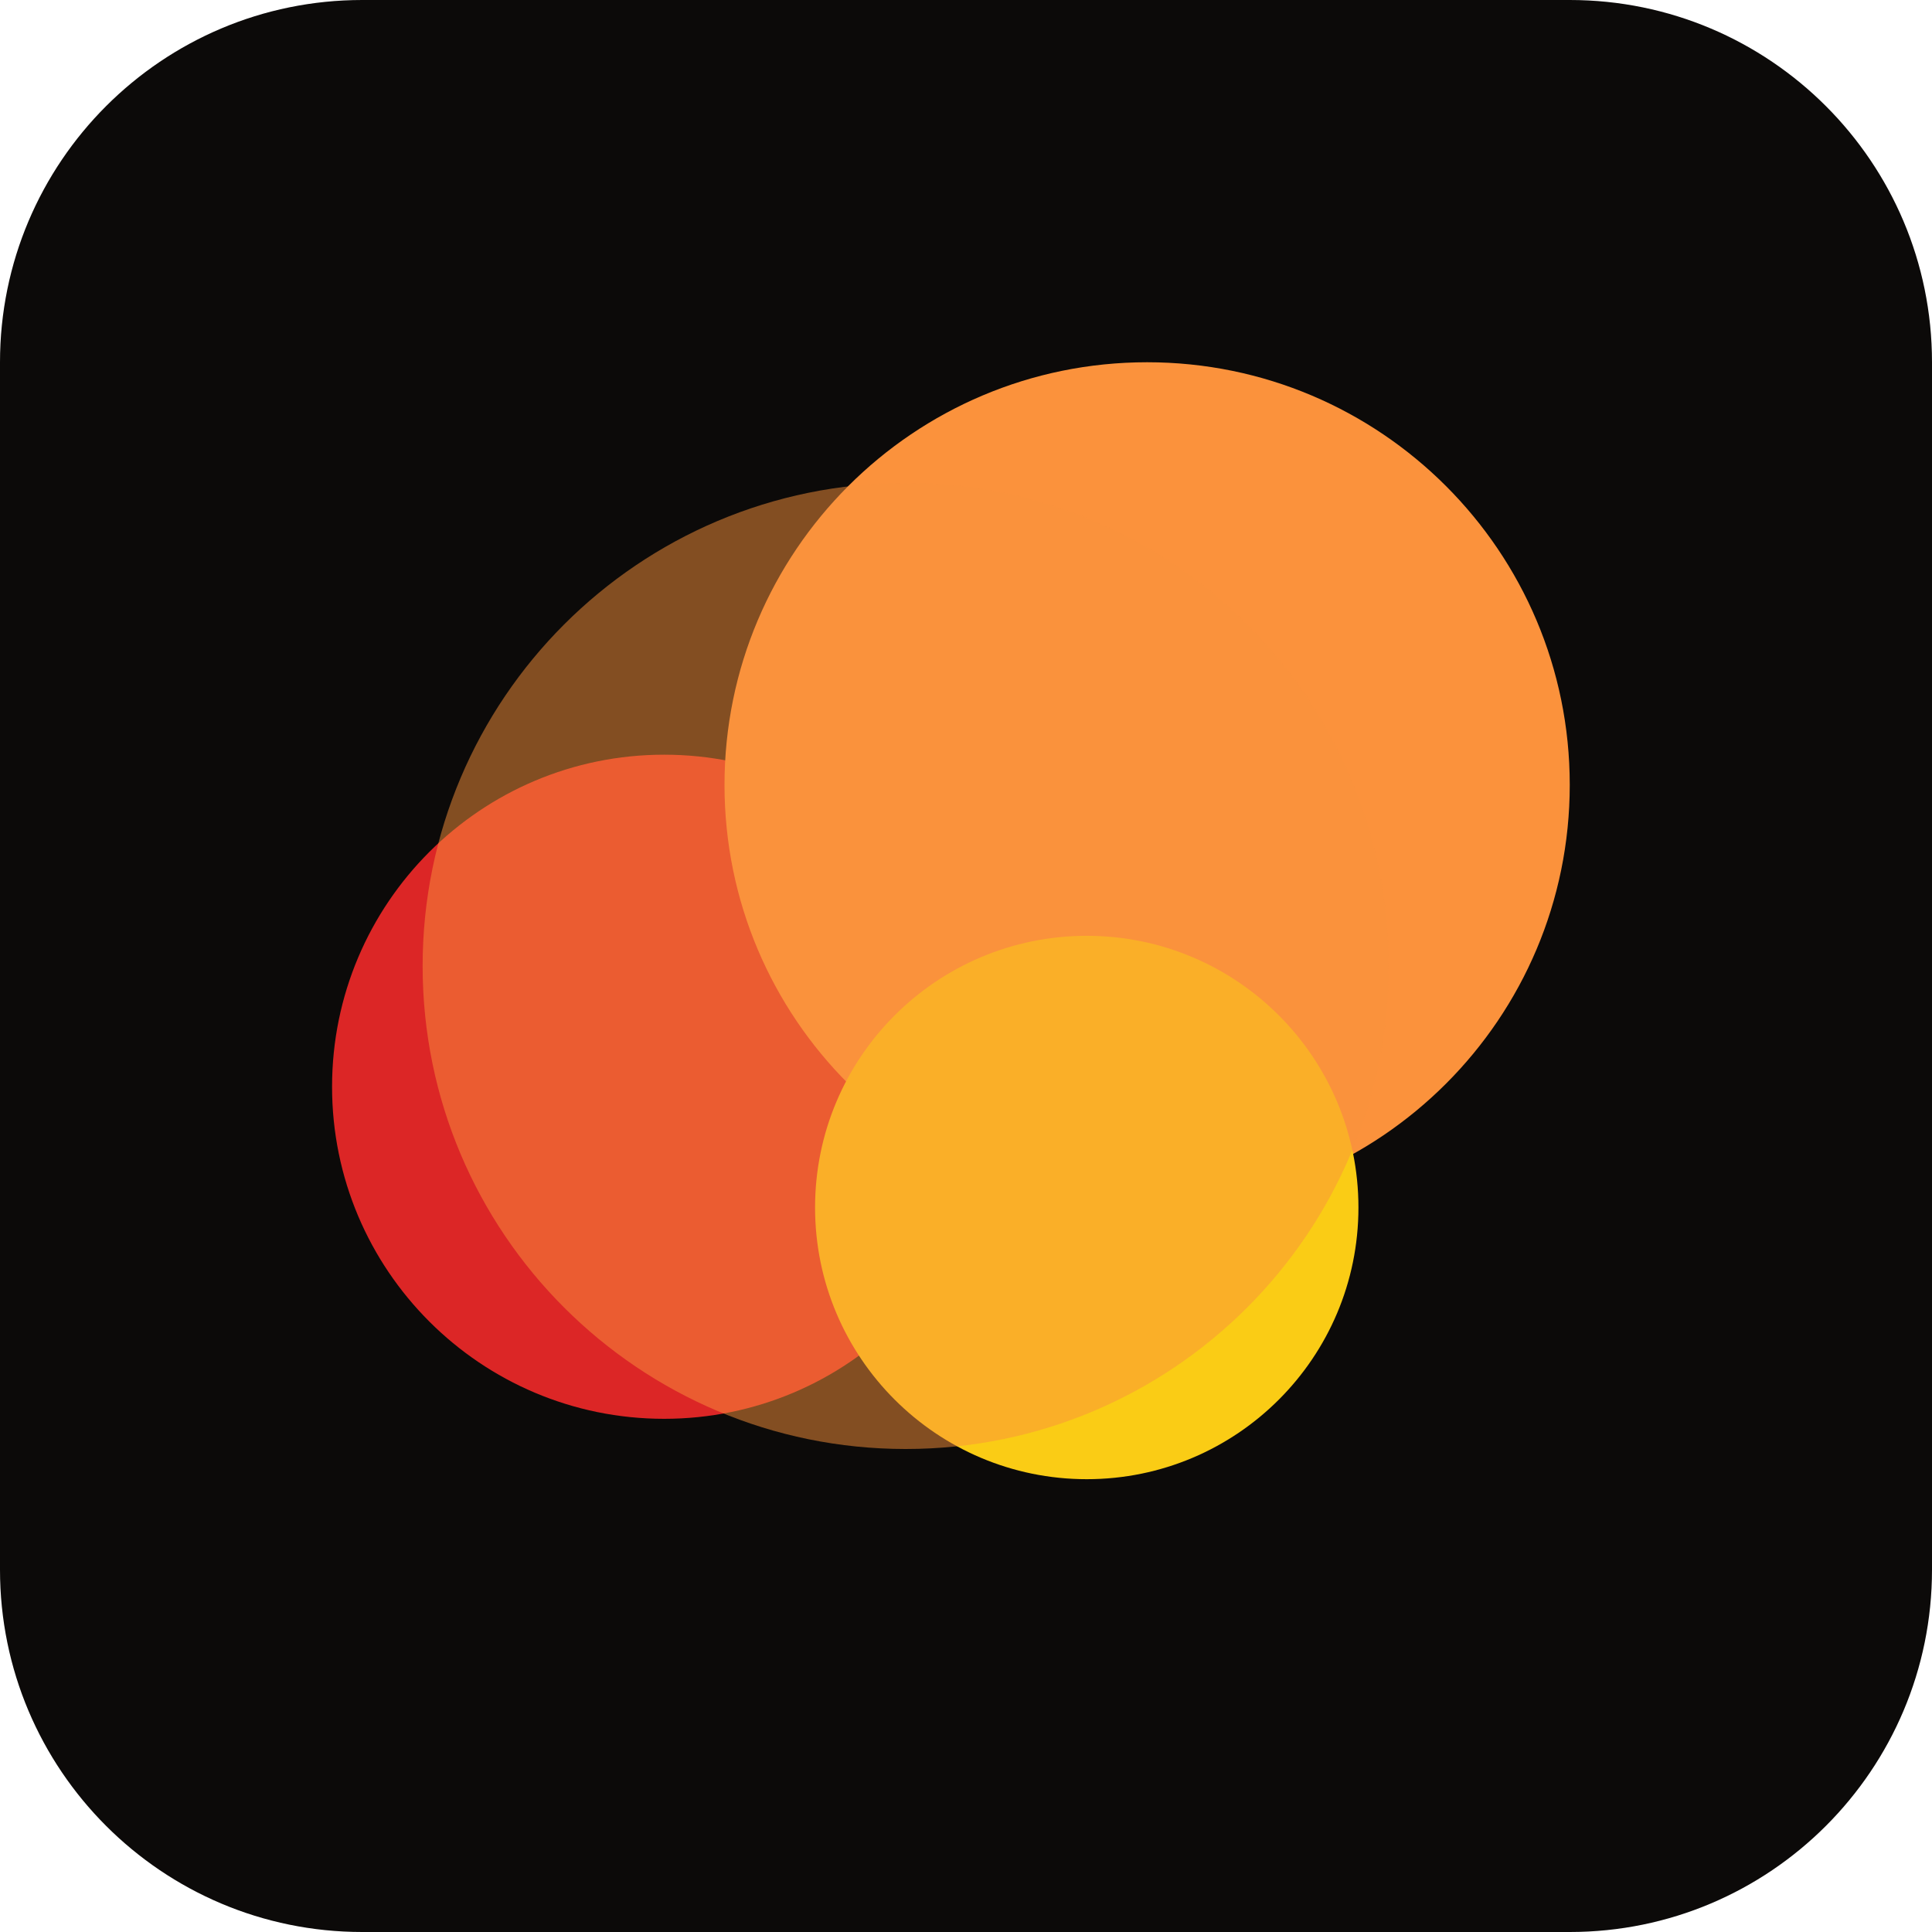
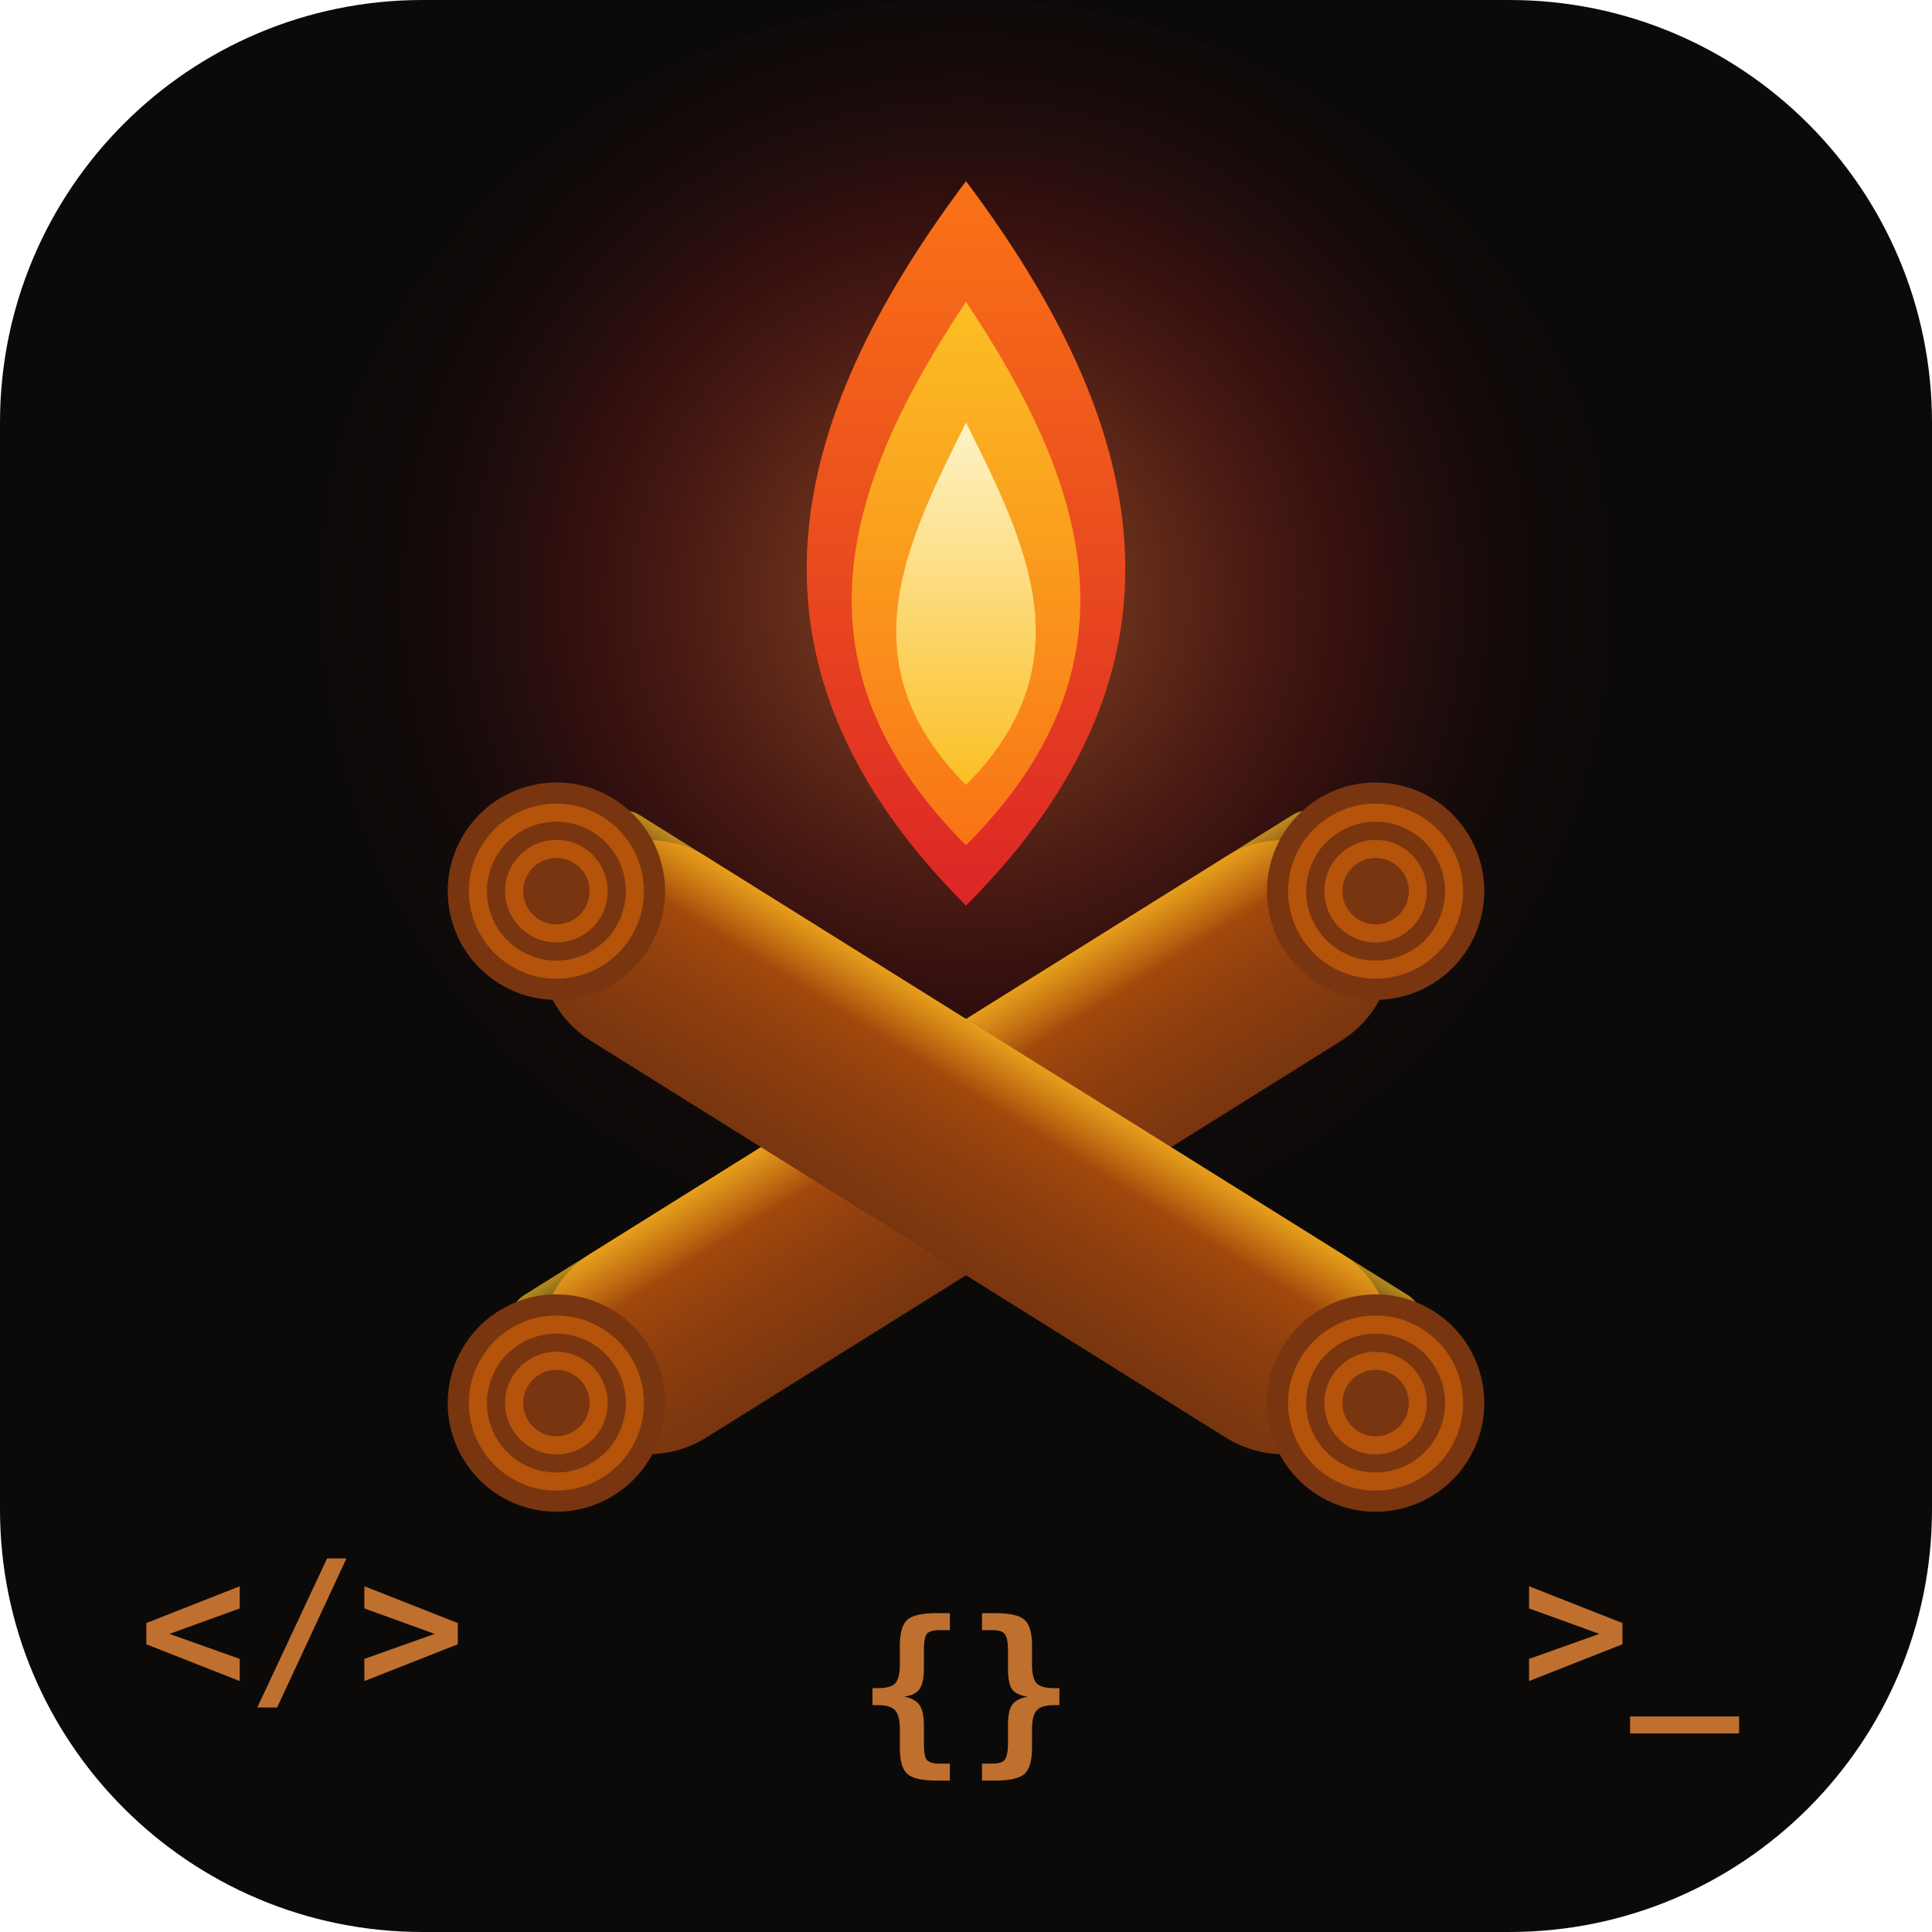
<svg xmlns="http://www.w3.org/2000/svg" viewBox="0 0 64 64" role="img" aria-label="Kindling mark">
-   <rect width="64" height="64" rx="12" fill="#0c0a09" />
-   <circle cx="22" cy="36" r="11" fill="#dc2626" />
-   <circle cx="38" cy="26" r="14" fill="#fb923c" />
-   <circle cx="36" cy="40" r="9" fill="#facc15" />
-   <circle cx="30" cy="32" r="16" fill="#fb923c" fill-opacity="0.5" />
+   <defs>
+     <radialGradient id="glow" cx="0.5" cy="0.45" r="0.5">
+       <stop offset="0%" stop-color="#fb923c" stop-opacity="0.55" />
+       <stop offset="60%" stop-color="#dc2626" stop-opacity="0.18" />
+       <stop offset="100%" stop-color="#0c0a09" stop-opacity="0" />
+     </radialGradient>
+     <linearGradient id="flameOuter" x1="0" y1="1" x2="0" y2="0">
+       <stop offset="0%" stop-color="#dc2626" />
+       <stop offset="100%" stop-color="#f97316" />
+     </linearGradient>
+     <linearGradient id="flameMid" x1="0" y1="1" x2="0" y2="0">
+       <stop offset="0%" stop-color="#f97316" />
+       <stop offset="100%" stop-color="#fbbf24" />
+     </linearGradient>
+     <linearGradient id="flameInner" x1="0" y1="1" x2="0" y2="0">
+       <stop offset="0%" stop-color="#fbbf24" />
+       <stop offset="100%" stop-color="#fef3c7" />
+     </linearGradient>
+     <linearGradient id="log" x1="0" y1="0" x2="0" y2="1">
+       <stop offset="0%" stop-color="#b45309" />
+       <stop offset="50%" stop-color="#92400e" />
+       <stop offset="100%" stop-color="#78350f" />
+     </linearGradient>
+     <linearGradient id="logHi" x1="0" y1="0" x2="0" y2="1">
+       <stop offset="0%" stop-color="#fbbf24" stop-opacity="0.7" />
+       <stop offset="100%" stop-color="#fbbf24" stop-opacity="0" />
+     </linearGradient>
+   </defs>
+   <rect width="64" height="64" rx="14" fill="#0c0a09" />
+   <circle cx="32" cy="22" r="22" fill="url(#glow)" />
+   <g transform="translate(32 38) rotate(-32)">
+     <rect x="-16" y="-3.6" width="32" height="7.2" rx="3.6" fill="url(#log)" />
+     <rect x="-16" y="-3.6" width="32" height="2" rx="1" fill="url(#logHi)" />
+     <circle cx="-16" cy="0" r="3.6" fill="#78350f" />
+     <circle cx="-16" cy="0" r="2.6" fill="none" stroke="#b45309" stroke-width="0.6" />
+     <circle cx="-16" cy="0" r="1.4" fill="none" stroke="#b45309" stroke-width="0.6" />
+     <circle cx="16" cy="0" r="3.6" fill="#78350f" />
+     <circle cx="16" cy="0" r="2.6" fill="none" stroke="#b45309" stroke-width="0.6" />
+     <circle cx="16" cy="0" r="1.4" fill="none" stroke="#b45309" stroke-width="0.6" />
+   </g>
+   <g transform="translate(32 38) rotate(32)">
+     <rect x="-16" y="-3.6" width="32" height="7.2" rx="3.6" fill="url(#log)" />
+     <rect x="-16" y="-3.6" width="32" height="2" rx="1" fill="url(#logHi)" />
+     <circle cx="-16" cy="0" r="3.6" fill="#78350f" />
+     <circle cx="-16" cy="0" r="2.6" fill="none" stroke="#b45309" stroke-width="0.6" />
+     <circle cx="-16" cy="0" r="1.4" fill="none" stroke="#b45309" stroke-width="0.6" />
+     <circle cx="16" cy="0" r="3.6" fill="#78350f" />
+     <circle cx="16" cy="0" r="2.6" fill="none" stroke="#b45309" stroke-width="0.6" />
+     <circle cx="16" cy="0" r="1.4" fill="none" stroke="#b45309" stroke-width="0.6" />
+   </g>
+   <path d="M32 6 C38 14 40 22 32 30 C24 22 26 14 32 6 Z" fill="url(#flameOuter)" />
+   <path d="M32 10 C36 16 38 22 32 28 C26 22 28 16 32 10 Z" fill="url(#flameMid)" />
+   <path d="M32 14 C34 18 36 22 32 26 C28 22 30 18 32 14 Z" fill="url(#flameInner)" />
+   <g fill="#fb923c" fill-opacity="0.75" font-family="ui-monospace, 'JetBrains Mono', Menlo, Consolas, monospace" font-size="6" font-weight="600" text-anchor="middle">
+     <text x="10" y="56">&lt;/&gt;</text>
+     <text x="32" y="58">{}</text>
+     <text x="54" y="56">&gt;_</text>
+   </g>
</svg>
